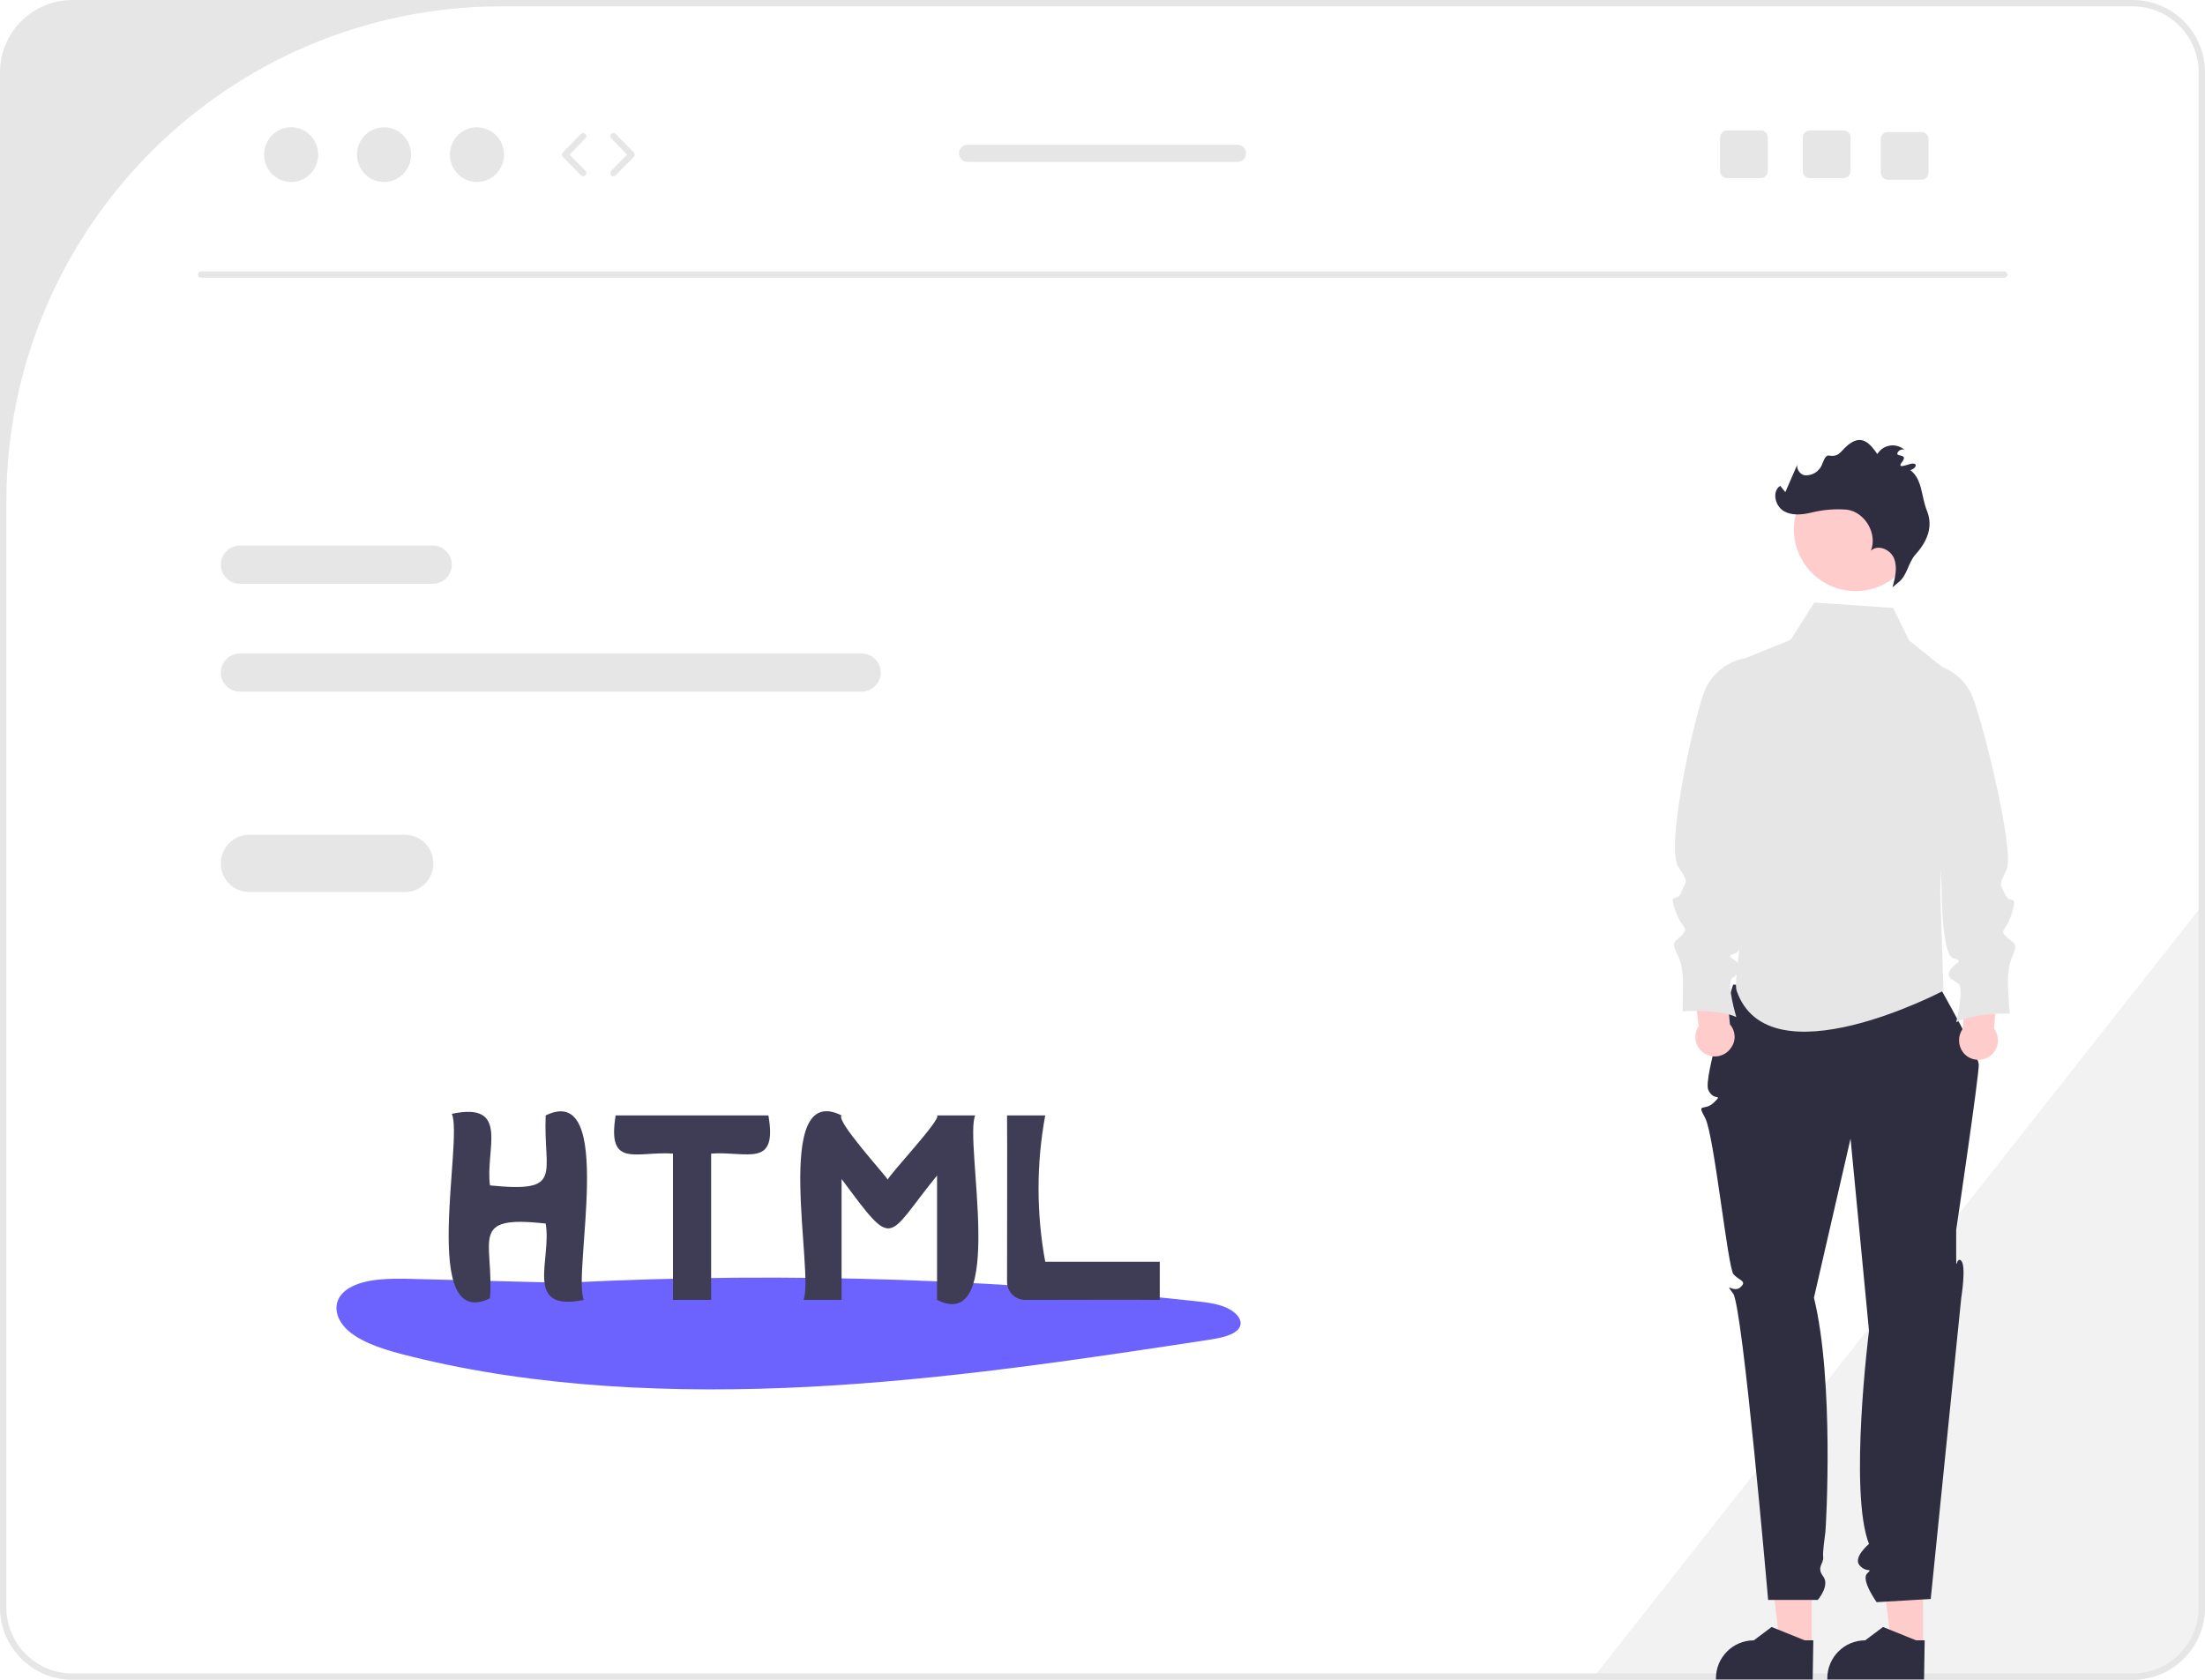
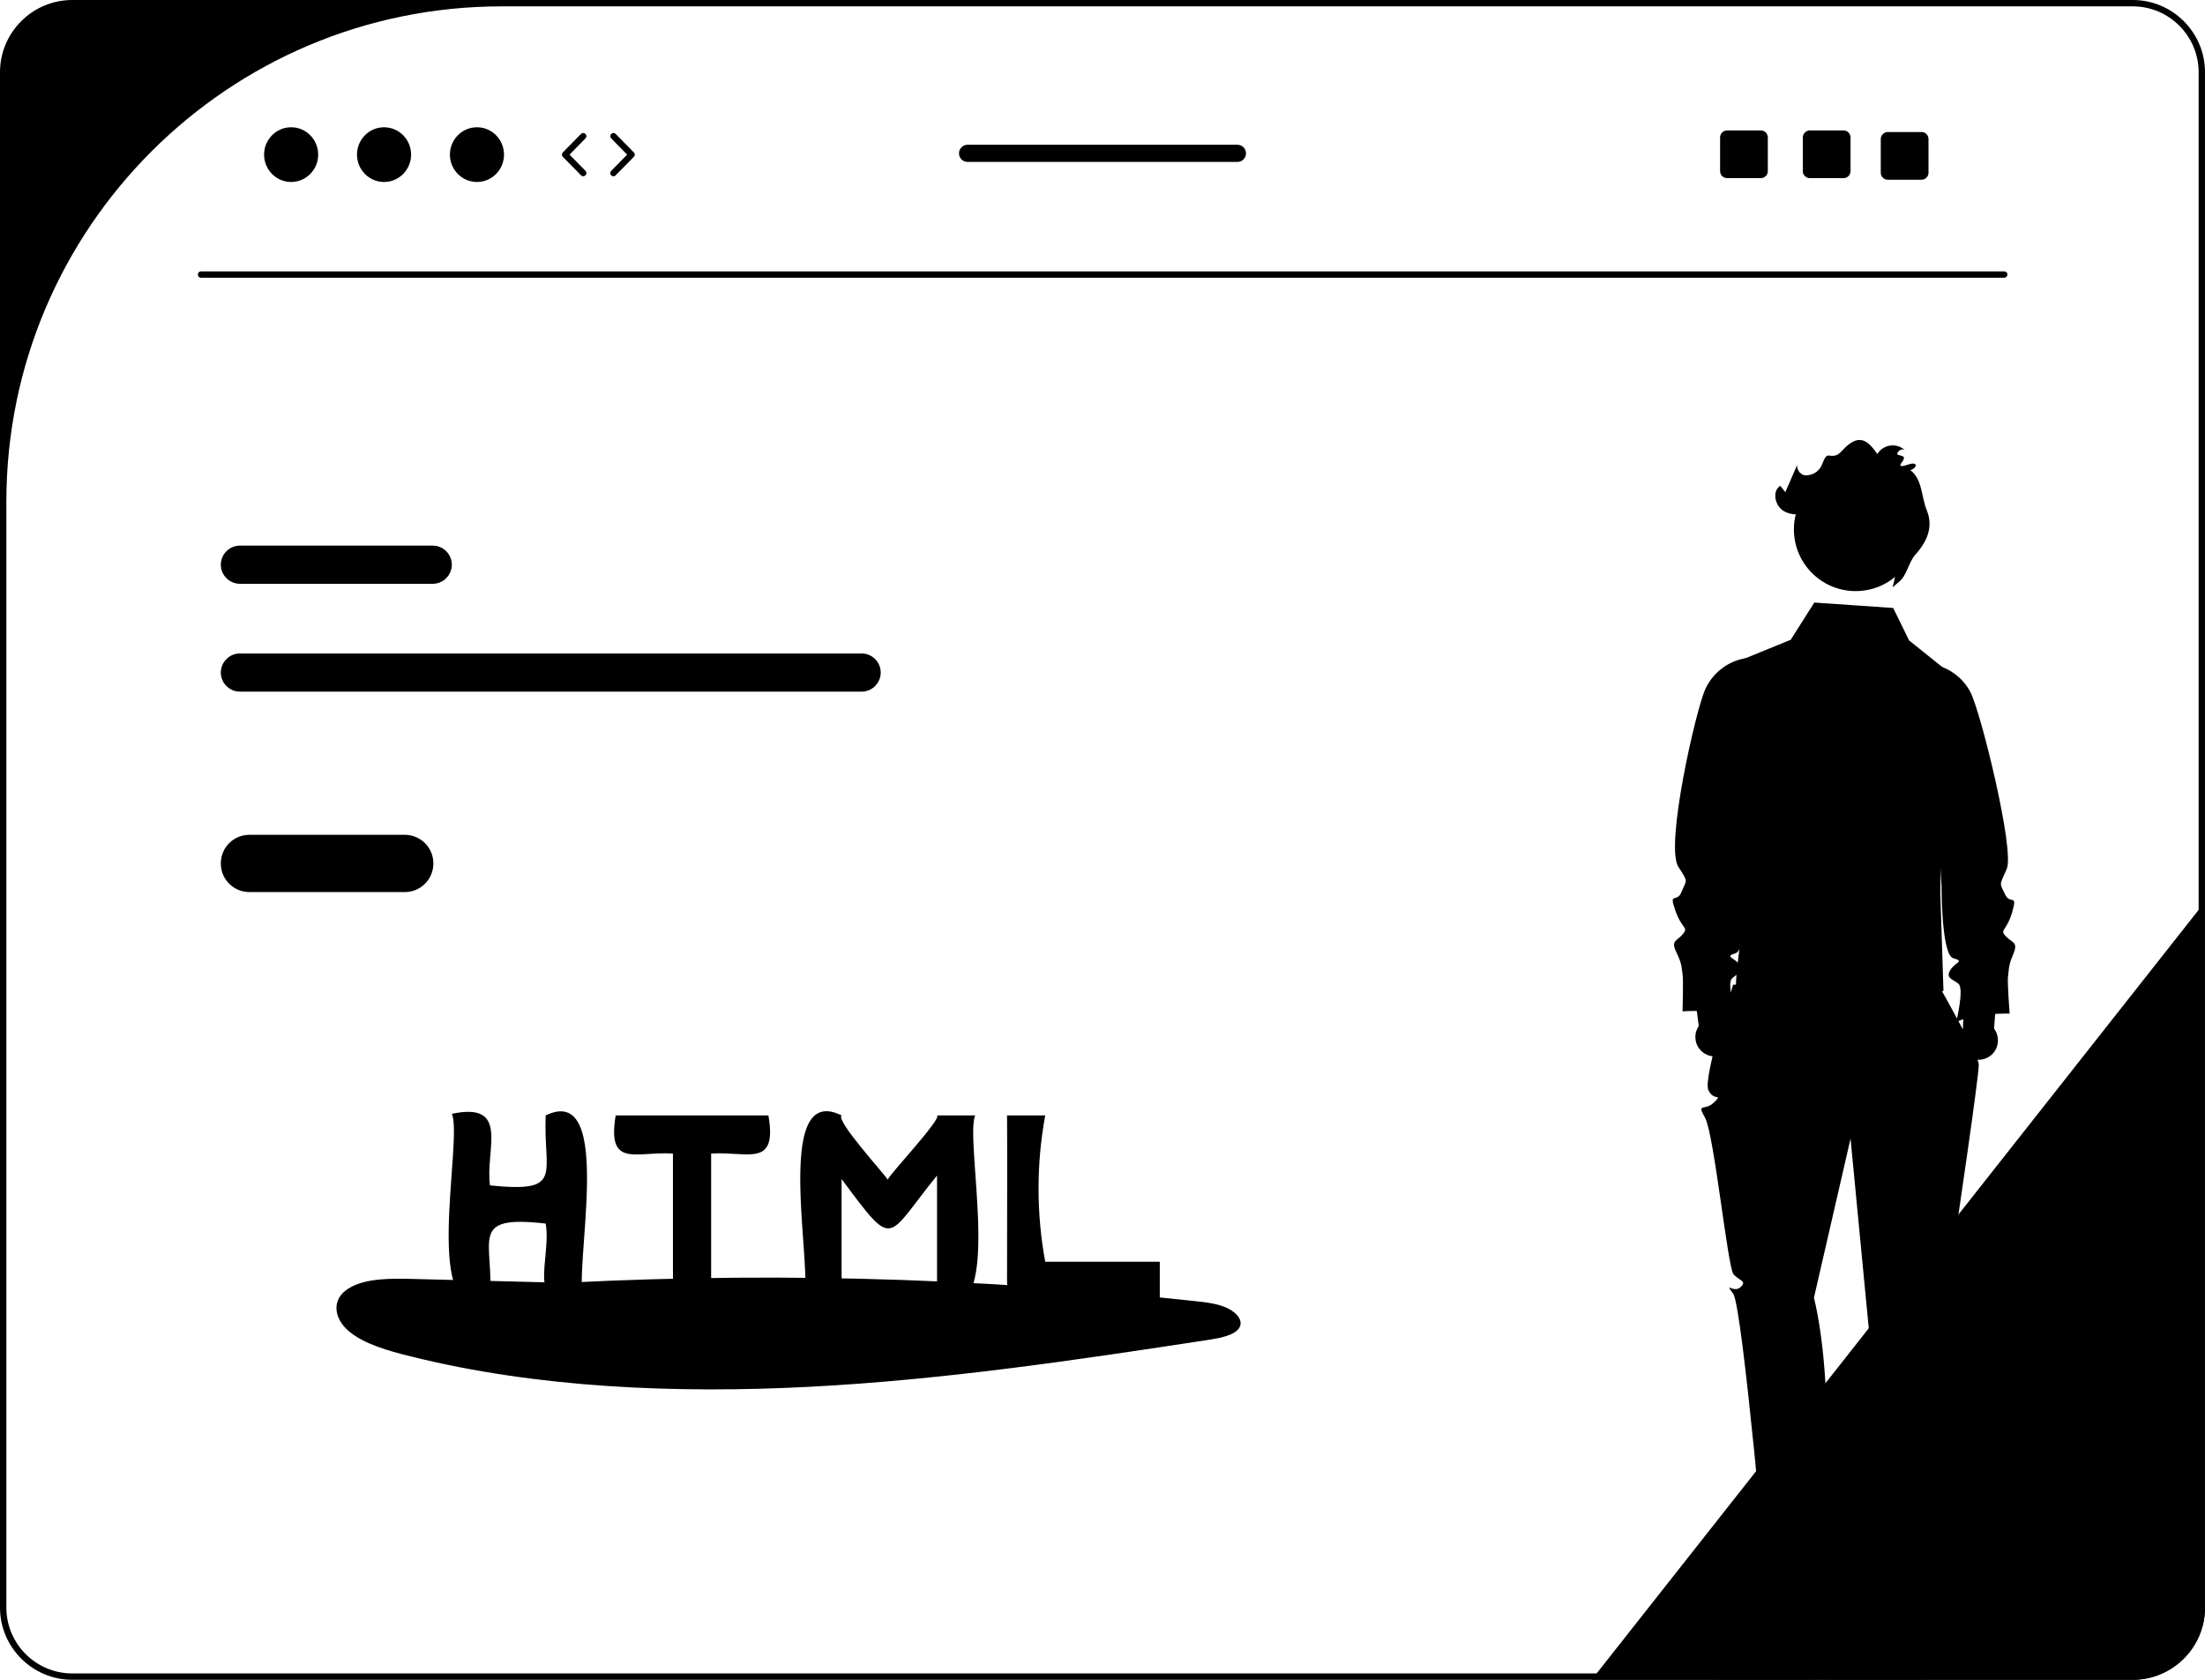
<svg xmlns="http://www.w3.org/2000/svg" version="1.1" id="Calque_1" x="0px" y="0px" viewBox="0 0 693 528" style="enable-background:new 0 0 693 528;" xml:space="preserve">
-   <style type="text/css">
- 	.st0{fill:#F2F2F2;}
- 	.st1{fill:#E6E6E6;}
- 	.st2{fill:#6C63FF;}
- 	.st3{fill:#3F3D56;}
- 	.st4{fill:#FFCCCC;}
- 	.st5{fill:#2F2E41;}
- </style>
  <path class="st0" d="M693,283.5v221.8c0,12.5-10.2,22.7-22.7,22.7H500.2l1.6-2L691,286L693,283.5z" />
  <path class="st1" d="M270.8,205.4H75.4c-3.3,0-6,2.7-6,6c0,3.3,2.7,6,6,6h195.4c3.3,0,6-2.7,6-6  C276.8,208.1,274.1,205.4,270.8,205.4z" />
  <path class="st1" d="M136,171.5H75.4c-3.3,0-6,2.7-6,6c0,3.3,2.7,6,6,6H136c3.3,0,6-2.7,6-6C142,174.2,139.3,171.5,136,171.5  L136,171.5z" />
  <path class="st1" d="M670.3,0H22.7C10.2,0,0,10.2,0,22.7v482.6C0,517.8,10.2,528,22.7,528h647.6c12.5,0,22.7-10.2,22.7-22.7V22.7  C693,10.2,682.8,0,670.3,0z M691,505.3c0,11.4-9.3,20.7-20.7,20.7l0,0H22.7C11.3,526,2,516.7,2,505.3l0,0V157.7  C2,71.7,71.7,2,157.7,2h512.6c11.4,0,20.7,9.3,20.7,20.7l0,0V505.3z" />
  <path class="st1" d="M629.9,87.3H63.2c-0.6,0-1-0.4-1-1s0.4-1,1-1h566.7c0.6,0,1,0.4,1,1S630.4,87.3,629.9,87.3z" />
  <ellipse class="st1" cx="91.5" cy="48.6" rx="8.5" ry="8.6" />
  <ellipse class="st1" cx="120.7" cy="48.6" rx="8.5" ry="8.6" />
  <ellipse class="st1" cx="149.9" cy="48.6" rx="8.5" ry="8.6" />
  <path class="st1" d="M183.3,55.4c-0.3,0-0.5-0.1-0.7-0.3l-5.7-5.8c-0.4-0.4-0.4-1,0-1.4l5.7-5.8c0.4-0.4,1-0.4,1.4,0  c0.4,0.4,0.4,1,0,1.4c0,0,0,0,0,0l-5,5.1l5,5.1c0.4,0.4,0.4,1,0,1.4C183.8,55.3,183.5,55.4,183.3,55.4L183.3,55.4z" />
  <path class="st1" d="M192.8,55.4c-0.6,0-1-0.4-1-1c0-0.3,0.1-0.5,0.3-0.7l5-5.1l-5-5.1c-0.4-0.4-0.4-1,0-1.4c0.4-0.4,1-0.4,1.4,0  l5.7,5.8c0.4,0.4,0.4,1,0,1.4l-5.7,5.8C193.4,55.3,193.1,55.4,192.8,55.4z" />
  <path class="st1" d="M579.4,41h-10.6c-1.2,0-2.2,1-2.2,2.2c0,0,0,0,0,0v10.6c0,1.2,1,2.2,2.2,2.2c0,0,0,0,0,0h10.6  c1.2,0,2.2-1,2.2-2.2V43.1C581.5,41.9,580.6,41,579.4,41z" />
  <path class="st1" d="M553.4,41h-10.6c-1.2,0-2.2,1-2.2,2.2c0,0,0,0,0,0v10.6c0,1.2,1,2.2,2.2,2.2c0,0,0,0,0,0h10.6  c1.2,0,2.2-1,2.2-2.2V43.1C555.5,41.9,554.6,41,553.4,41z" />
  <path class="st1" d="M603.9,41.5h-10.6c-1.2,0-2.2,1-2.2,2.2c0,0,0,0,0,0v10.6c0,1.2,1,2.2,2.2,2.2c0,0,0,0,0,0h10.6  c1.2,0,2.2-1,2.2-2.2V43.6C606,42.4,605.1,41.5,603.9,41.5z" />
  <path class="st1" d="M388.9,45.5h-84.8c-1.5,0-2.7,1.2-2.7,2.7c0,1.5,1.2,2.7,2.7,2.7c0,0,0,0,0,0h84.8c1.5,0,2.7-1.2,2.7-2.7  C391.6,46.7,390.4,45.5,388.9,45.5z" />
-   <path id="floating-cloud" class="st2" d="M180.4,403.3l-50.7-1.3c-7-0.2-14.9-0.2-20,2.9c-5.7,3.4-4.8,9.5-0.1,13.5  s12.3,6.2,19.7,8c39.4,9.8,82.9,11.7,125.2,9.5s83.7-8.4,125-14.7c3.9-0.6,8.3-1.4,9.9-3.7c1.5-2.2-0.5-4.8-3.6-6.3  s-7.1-1.9-10.9-2.3c-69.6-7.6-139.7-9.3-209.5-5" />
+   <path id="floating-cloud" class="st4" d="M180.4,403.3l-50.7-1.3c-7-0.2-14.9-0.2-20,2.9c-5.7,3.4-4.8,9.5-0.1,13.5  s12.3,6.2,19.7,8c39.4,9.8,82.9,11.7,125.2,9.5s83.7-8.4,125-14.7c3.9-0.6,8.3-1.4,9.9-3.7c1.5-2.2-0.5-4.8-3.6-6.3  s-7.1-1.9-10.9-2.3c-69.6-7.6-139.7-9.3-209.5-5" />
  <path class="st3" d="M171.5,350.6c-0.8,18.5,6,24.4-17.5,22c-1.6-11.1,6.5-26.4-12-22.5c3.7,8-10.3,68.8,12,58  c1.3-18.3-7-26.3,17.5-23.5c2,11.3-7.2,27.9,12,24C179.8,400.6,193.8,339.8,171.5,350.6z" />
  <path class="st3" d="M294.5,350.6c1.6,1-15.1,18.7-15.5,20.2c-0.5-1.2-16.5-18.6-14.5-20.2c-22.2-11-8.4,50.2-12,58c0,0,12,0,12,0  v-38c16.9,22.7,13.7,18.9,30-1.1l0,39.1c22.2,11,8.4-50.2,12-58C306.5,350.6,294.5,350.6,294.5,350.6z" />
  <path class="st3" d="M241.5,350.6h-48c-2.8,16.8,6.5,11.2,18,12l0,46h12v-46C234.9,361.8,244.4,367.3,241.5,350.6z" />
  <path class="st3" d="M328.5,396.6c-2.8-15.2-2.8-30.8,0-46h-12c0.1,7.6,0,38.3,0,52.3c0,3.2,2.6,5.7,5.7,5.7c12.1,0,35.2-0.1,42.3,0  l0-12H328.5z" />
  <path class="st1" d="M127.2,262.4H78.4c-5,0-9,4-9,9s4,9,9,9h48.8c5,0,9-4,9-9S132.2,262.4,127.2,262.4L127.2,262.4z" />
-   <polygon class="st4" points="569.4,517.6 559.5,517.6 554.8,479.4 569.4,479.4 " />
-   <path class="st5" d="M569.7,527.9l-30.4,0v-0.4c0-6.5,5.3-11.9,11.9-11.9h0l5.6-4.2l10.4,4.2l2.7,0L569.7,527.9z" />
-   <polygon class="st4" points="604.4,517.6 594.5,517.6 589.8,479.4 604.4,479.4 " />
-   <path class="st5" d="M604.7,527.9l-30.4,0v-0.4c0-6.5,5.3-11.9,11.9-11.9h0l5.6-4.2l10.4,4.2l2.7,0L604.7,527.9z" />
-   <path class="st5" d="M544.7,309.5c0,0-9.5,29.3-7.8,33.1s4.8,0.9,1.8,3.9s-5.6-0.2-2.8,4.9s7.1,47,8.9,49.1s4.4,2.1,2.2,4.1  s-5.3-2-2.3,2s11,96.3,11,96.3h15.6c0,0,3.9-4.5,1.7-7.4s0.2-4,0-6s0.5-6.1,0.7-8s2.8-47.4-3.6-73.6l11.5-50l5.8,60.4  c0,0-6.4,50.7,0,67c0,0-5.2,4.3-2.9,6.8s4.3,0.5,2.3,2.5s3,9,3,9l17-1l9.6-94.7c0,0,1.6-9.9,0-11.6s-1.6,4.3-1.6-1.7v-8  c0,0,7.3-49.2,7.1-52.1s-12.1-23.9-12.1-23.9L544.7,309.5z" />
+   <polygon class="st2" points="569.4,517.6 559.5,517.6 554.8,479.4 569.4,479.4 " />
+   <path class="st3" d="M569.7,527.9l-30.4,0v-0.4c0-6.5,5.3-11.9,11.9-11.9h0l5.6-4.2l10.4,4.2l2.7,0L569.7,527.9z" />
+   <polygon class="st2" points="604.4,517.6 594.5,517.6 589.8,479.4 604.4,479.4 " />
+   <path class="st3" d="M604.7,527.9l-30.4,0v-0.4c0-6.5,5.3-11.9,11.9-11.9h0l5.6-4.2l10.4,4.2l2.7,0L604.7,527.9z" />
+   <path class="st3" d="M544.7,309.5c0,0-9.5,29.3-7.8,33.1s4.8,0.9,1.8,3.9s-5.6-0.2-2.8,4.9s7.1,47,8.9,49.1s4.4,2.1,2.2,4.1  s-5.3-2-2.3,2s11,96.3,11,96.3h15.6c0,0,3.9-4.5,1.7-7.4s0.2-4,0-6s0.5-6.1,0.7-8s2.8-47.4-3.6-73.6l11.5-50l5.8,60.4  c0,0-6.4,50.7,0,67c0,0-5.2,4.3-2.9,6.8s4.3,0.5,2.3,2.5s3,9,3,9l17-1l9.6-94.7c0,0,1.6-9.9,0-11.6s-1.6,4.3-1.6-1.7v-8  c0,0,7.3-49.2,7.1-52.1s-12.1-23.9-12.1-23.9L544.7,309.5z" />
  <path class="st1" d="M595,191.1l-24.8-1.7l-7.4,11.7l-17.9,7.3v57.7c1.9,5.6,2.8,11.4,2.9,17.3c-0.1,11.5-3,25-2,28c10,29,65,0,65,0  l-1-31l1.4-70.1l-11.2-9L595,191.1z" />
-   <path class="st4" d="M543.7,322l-1.7-18.2l-10.6-0.5l2.5,19.2c-1.9,2.8-1.2,6.6,1.6,8.5s6.6,1.2,8.5-1.6  C545.7,327.1,545.5,324.1,543.7,322L543.7,322z" />
+   <path class="st2" d="M543.7,322l-1.7-18.2l-10.6-0.5l2.5,19.2c-1.9,2.8-1.2,6.6,1.6,8.5s6.6,1.2,8.5-1.6  C545.7,327.1,545.5,324.1,543.7,322L543.7,322z" />
  <path class="st1" d="M548.9,206.9l-0.3,0c-5.5,0.9-10.2,4.5-12.6,9.6c-3,6.5-12.8,49.5-8.5,56c3.3,5,2.5,4,1,7.8s-4.1-0.3-2,5.8  s4.3,5.2,2.4,7.5s-3.9,1.9-2,5.8s1.6,5.2,1.9,6.7s0,11.8,0,11.8s11.3-0.9,16.9,1.8c0,0-3.1-10.4-1.4-12.1s3.9-1.9,2.4-4.3  s-5-2.5-1.2-3.7s2.5-23,2.5-23C554.2,260.5,551.8,233.9,548.9,206.9z" />
-   <path class="st4" d="M616.9,323.3l0.8-18.3l10.5-1l-1.5,19.3c2,2.7,1.5,6.6-1.2,8.6c-2.7,2-6.6,1.5-8.6-1.2  C615.3,328.5,615.3,325.5,616.9,323.3z" />
+   <path class="st2" d="M616.9,323.3l0.8-18.3l10.5-1l-1.5,19.3c2,2.7,1.5,6.6-1.2,8.6c-2.7,2-6.6,1.5-8.6-1.2  C615.3,328.5,615.3,325.5,616.9,323.3z" />
  <path class="st1" d="M605.9,208.6l0.3,0c5.6,0.7,10.5,4,13.1,9c3.3,6.4,13.9,49.6,11.4,55.5c-2.4,5.5-2.3,4.2-0.6,7.9  s4.1-0.5,2.3,5.7s-4.1,5.4-2,7.6s4,1.7,2.3,5.7s-1.3,5.3-1.6,6.8s0.5,11.8,0.5,11.8s-11.3-0.3-16.8,2.7c0,0,2.6-10.6,0.7-12.1  s-4-1.7-2.6-4.2s4.8-2.8,1-3.8s-3.7-22.8-3.7-22.8L605.9,208.6z" />
-   <circle class="st4" cx="583.2" cy="166.4" r="19.4" />
-   <path class="st5" d="M596.7,183c2.7-2.1,3-6.1,5.3-8.7c3.8-4.2,5.6-8.8,3.6-13.8c-1.8-4.4-1.4-9.9-5.2-12.7c1.9-0.7,2.3-2.1,0.7-2.1  c-1.1,0-5.3,2.1-3.3-0.5s-1.8-1.6-1.5-2.7s1.9-1.7,2.6-0.8c-2.2-2.2-5.7-2.3-8-0.1c-0.3,0.3-0.6,0.7-0.9,1.1  c-2.3-3.4-4.7-5.7-8.1-3.6c-3.4,2.1-3.4,4.7-7,4.1c-1.7-0.3-1.9,3-3.1,4.2c-1.1,1.4-2.8,2.1-4.6,2c-1.7-0.3-3-2.5-2.1-3.9l-4,9.2  l-1.6-2c-2.6,1.7-1.7,6.1,0.9,7.8s6,1.3,9,0.6c3.6-0.9,7.3-1.2,11.1-0.9c5.7,0.8,9.6,7.6,7.5,12.9c2.2-2.1,6.2-0.4,7.3,2.5  s0.3,6-0.5,9" />
+   <circle class="st2" cx="583.2" cy="166.4" r="19.4" />
+   <path class="st3" d="M596.7,183c2.7-2.1,3-6.1,5.3-8.7c3.8-4.2,5.6-8.8,3.6-13.8c-1.8-4.4-1.4-9.9-5.2-12.7c1.9-0.7,2.3-2.1,0.7-2.1  c-1.1,0-5.3,2.1-3.3-0.5s-1.8-1.6-1.5-2.7s1.9-1.7,2.6-0.8c-2.2-2.2-5.7-2.3-8-0.1c-0.3,0.3-0.6,0.7-0.9,1.1  c-2.3-3.4-4.7-5.7-8.1-3.6c-3.4,2.1-3.4,4.7-7,4.1c-1.7-0.3-1.9,3-3.1,4.2c-1.1,1.4-2.8,2.1-4.6,2c-1.7-0.3-3-2.5-2.1-3.9l-4,9.2  l-1.6-2c-2.6,1.7-1.7,6.1,0.9,7.8s6,1.3,9,0.6c3.6-0.9,7.3-1.2,11.1-0.9c5.7,0.8,9.6,7.6,7.5,12.9c2.2-2.1,6.2-0.4,7.3,2.5  s0.3,6-0.5,9" />
</svg>
